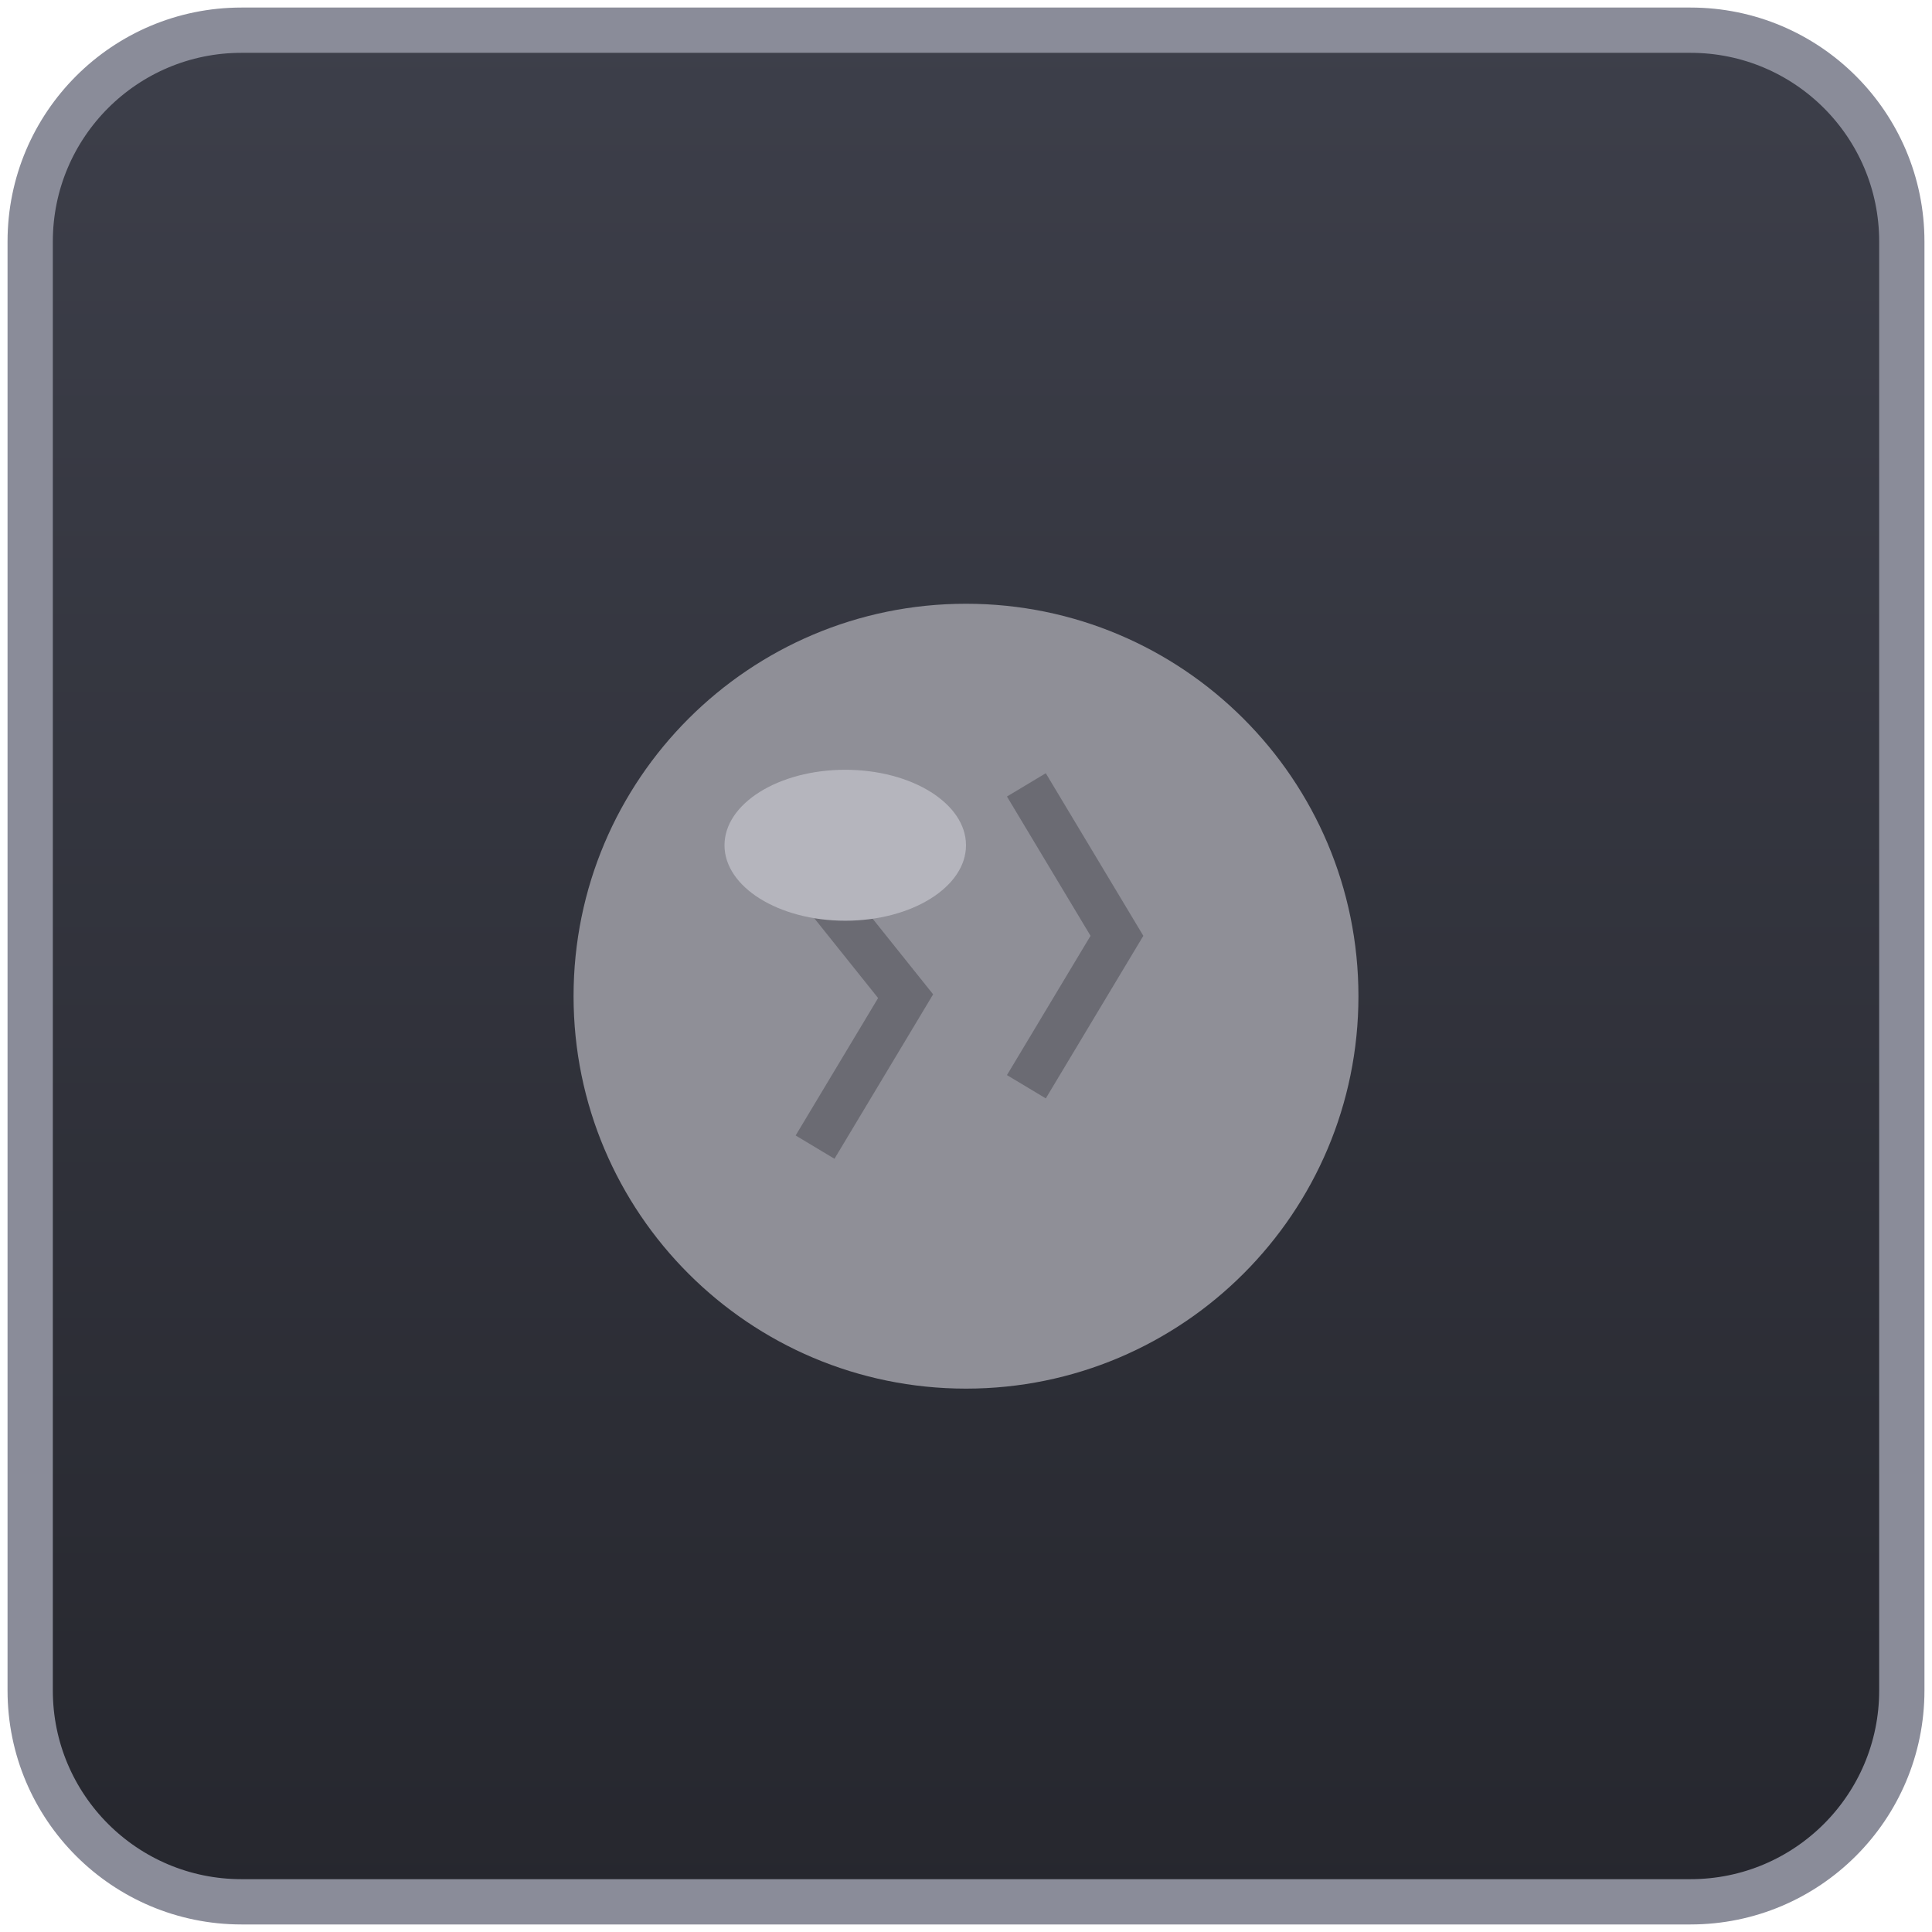
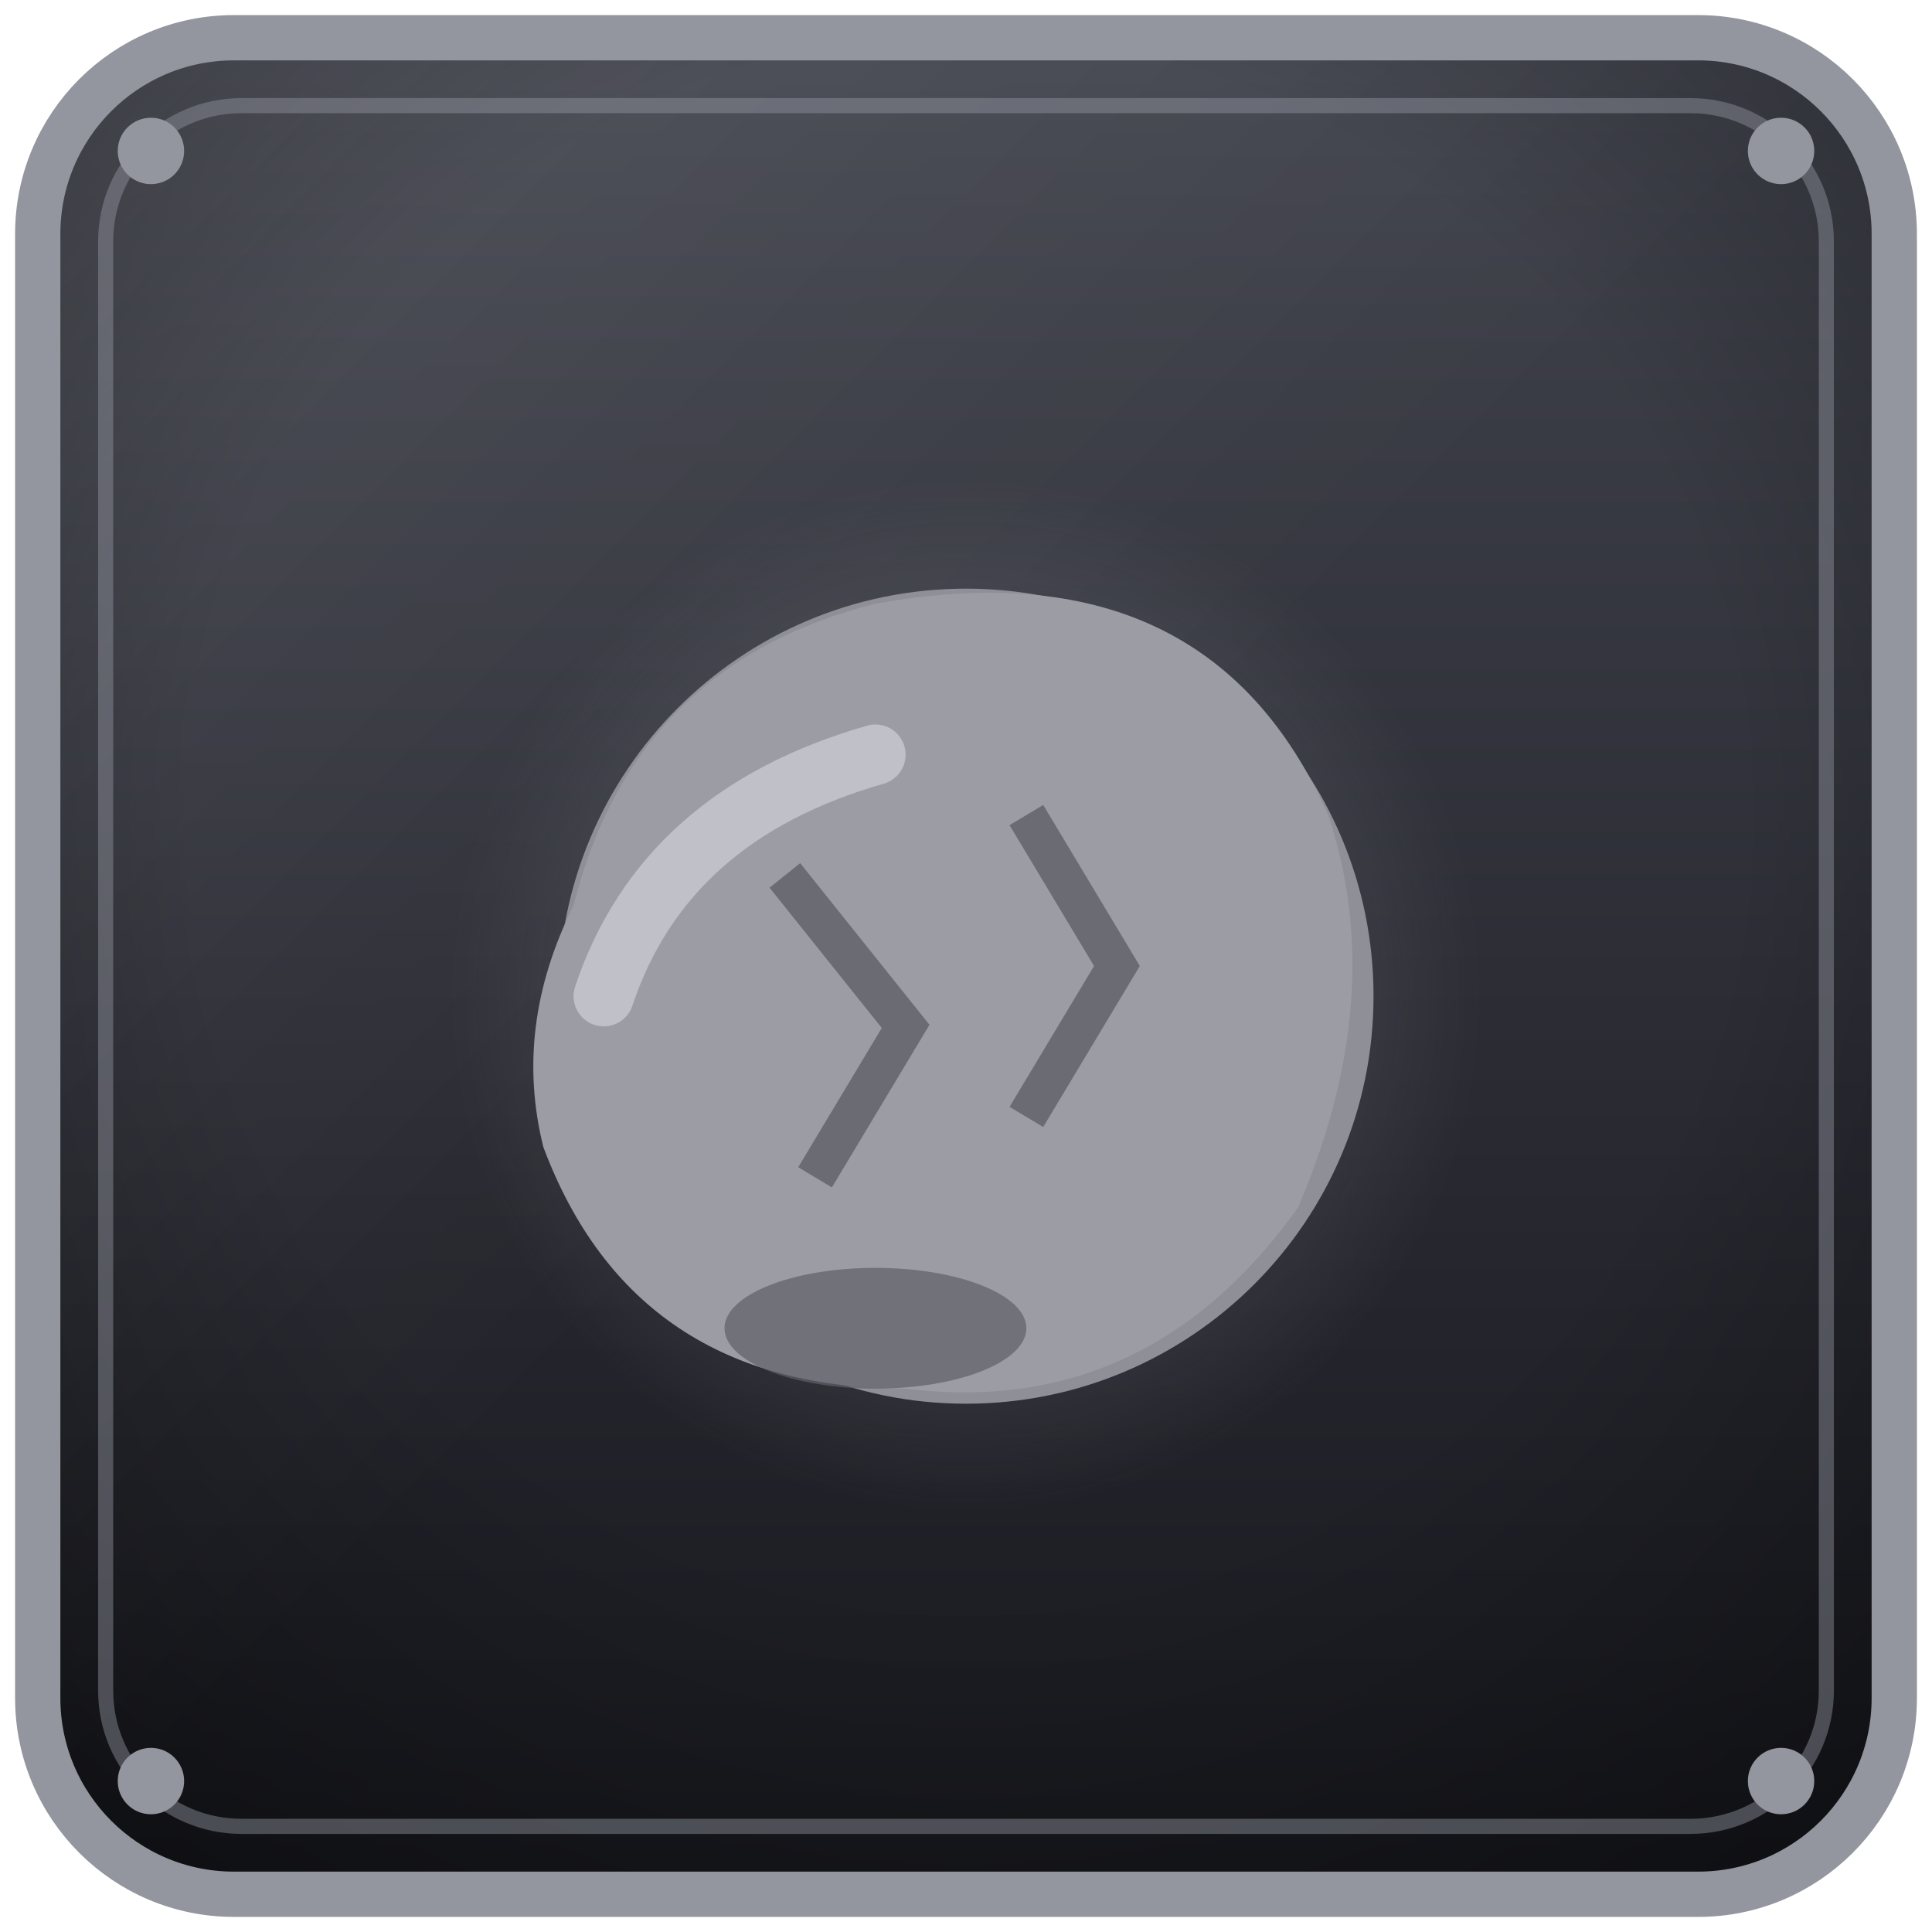
<svg xmlns="http://www.w3.org/2000/svg" width="128" height="128" viewBox="0 0 128 128">
  <defs>
    <linearGradient id="bg" x1="0" y1="0" x2="0" y2="1">
-       <stop offset="0" stop-color="#3d3f4a" />
-       <stop offset="1" stop-color="#26272e" />
+       <stop offset="0" stop-color="#43454f" />
+       <stop offset="0.55" stop-color="#2a2b33" />
+       <stop offset="1" stop-color="#17181d" />
    </linearGradient>
-     <radialGradient id="glow" cx="0.5" cy="0.5" r="0.5">
-       <stop offset="0" stop-color="#8a8c99" stop-opacity="0.55" />
-       <stop offset="1" stop-color="#8a8c99" stop-opacity="0" />
+     <radialGradient id="halo" cx="0.5" cy="0.5" r="0.5">
+       <stop offset="0" stop-color="#93959f" stop-opacity="0.5" />
+       <stop offset="1" stop-color="#93959f" stop-opacity="0" />
    </radialGradient>
+     <radialGradient id="vig" cx="0.5" cy="0.42" r="0.75">
+       <stop offset="0.55" stop-color="#000000" stop-opacity="0" />
+       <stop offset="1" stop-color="#000000" stop-opacity="0.42" />
+     </radialGradient>
+     <linearGradient id="beam" x1="0" y1="0" x2="1" y2="1">
+       <stop offset="0" stop-color="#ffffff" stop-opacity="0.10" />
+       <stop offset="0.5" stop-color="#ffffff" stop-opacity="0" />
+     </linearGradient>
+     <linearGradient id="metal" x1="0" y1="0" x2="0" y2="1">
+       <stop offset="0" stop-color="#e8e8ec" />
+       <stop offset="1" stop-color="#8a8a92" />
+     </linearGradient>
  </defs>
-   <rect x="2" y="2" width="124" height="124" rx="14" fill="url(#bg)" stroke="#8a8c99" stroke-width="3" />
-   <circle cx="64" cy="66" r="26" fill="#8f8f97" />
-   <path d="M52 56 L60 66 L54 76 M68 52 L74 62 L68 72" stroke="#6b6b73" stroke-width="3" fill="none" />
-   <ellipse cx="56" cy="56" rx="8" ry="5" fill="#b5b5bd" />
+   <rect x="2" y="2" width="124" height="124" rx="14" fill="url(#bg)" />
+   <rect x="2" y="2" width="124" height="124" rx="14" fill="url(#beam)" />
+   <ellipse cx="64" cy="66" rx="34" ry="34" fill="url(#halo)" />
+   <circle cx="64" cy="66" r="27" fill="#8f8f97" />
+   <path d="M38 60 Q42 44 58 40 Q80 36 88 54 Q92 66 86 80 Q76 94 60 92 Q42 92 36 76 Q34 68 38 60 Z" fill="#9c9ca4" />
+   <path d="M40 66 Q44 54 58 50" stroke="#c9c9d1" stroke-width="4" fill="none" stroke-linecap="round" opacity="0.8" />
+   <path d="M52 58 L60 68 L54 78 M68 54 L74 64 L68 74" stroke="#6b6b73" stroke-width="2.6" fill="none" />
+   <ellipse cx="58" cy="88" rx="10" ry="4" fill="#5f5f67" opacity="0.7" />
+   <rect x="2" y="2" width="124" height="124" rx="14" fill="url(#vig)" />
+   <rect x="2.5" y="2.5" width="123" height="123" rx="13" fill="none" stroke="#93959f" stroke-width="3" />
+   <rect x="7" y="7" width="114" height="114" rx="9" fill="none" stroke="#93959f" stroke-width="1" opacity="0.45" />
+   <circle cx="10" cy="10" r="2.2" fill="#93959f" />
+   <circle cx="118" cy="10" r="2.2" fill="#93959f" />
+   <circle cx="10" cy="118" r="2.2" fill="#93959f" />
+   <circle cx="118" cy="118" r="2.2" fill="#93959f" />
</svg>
